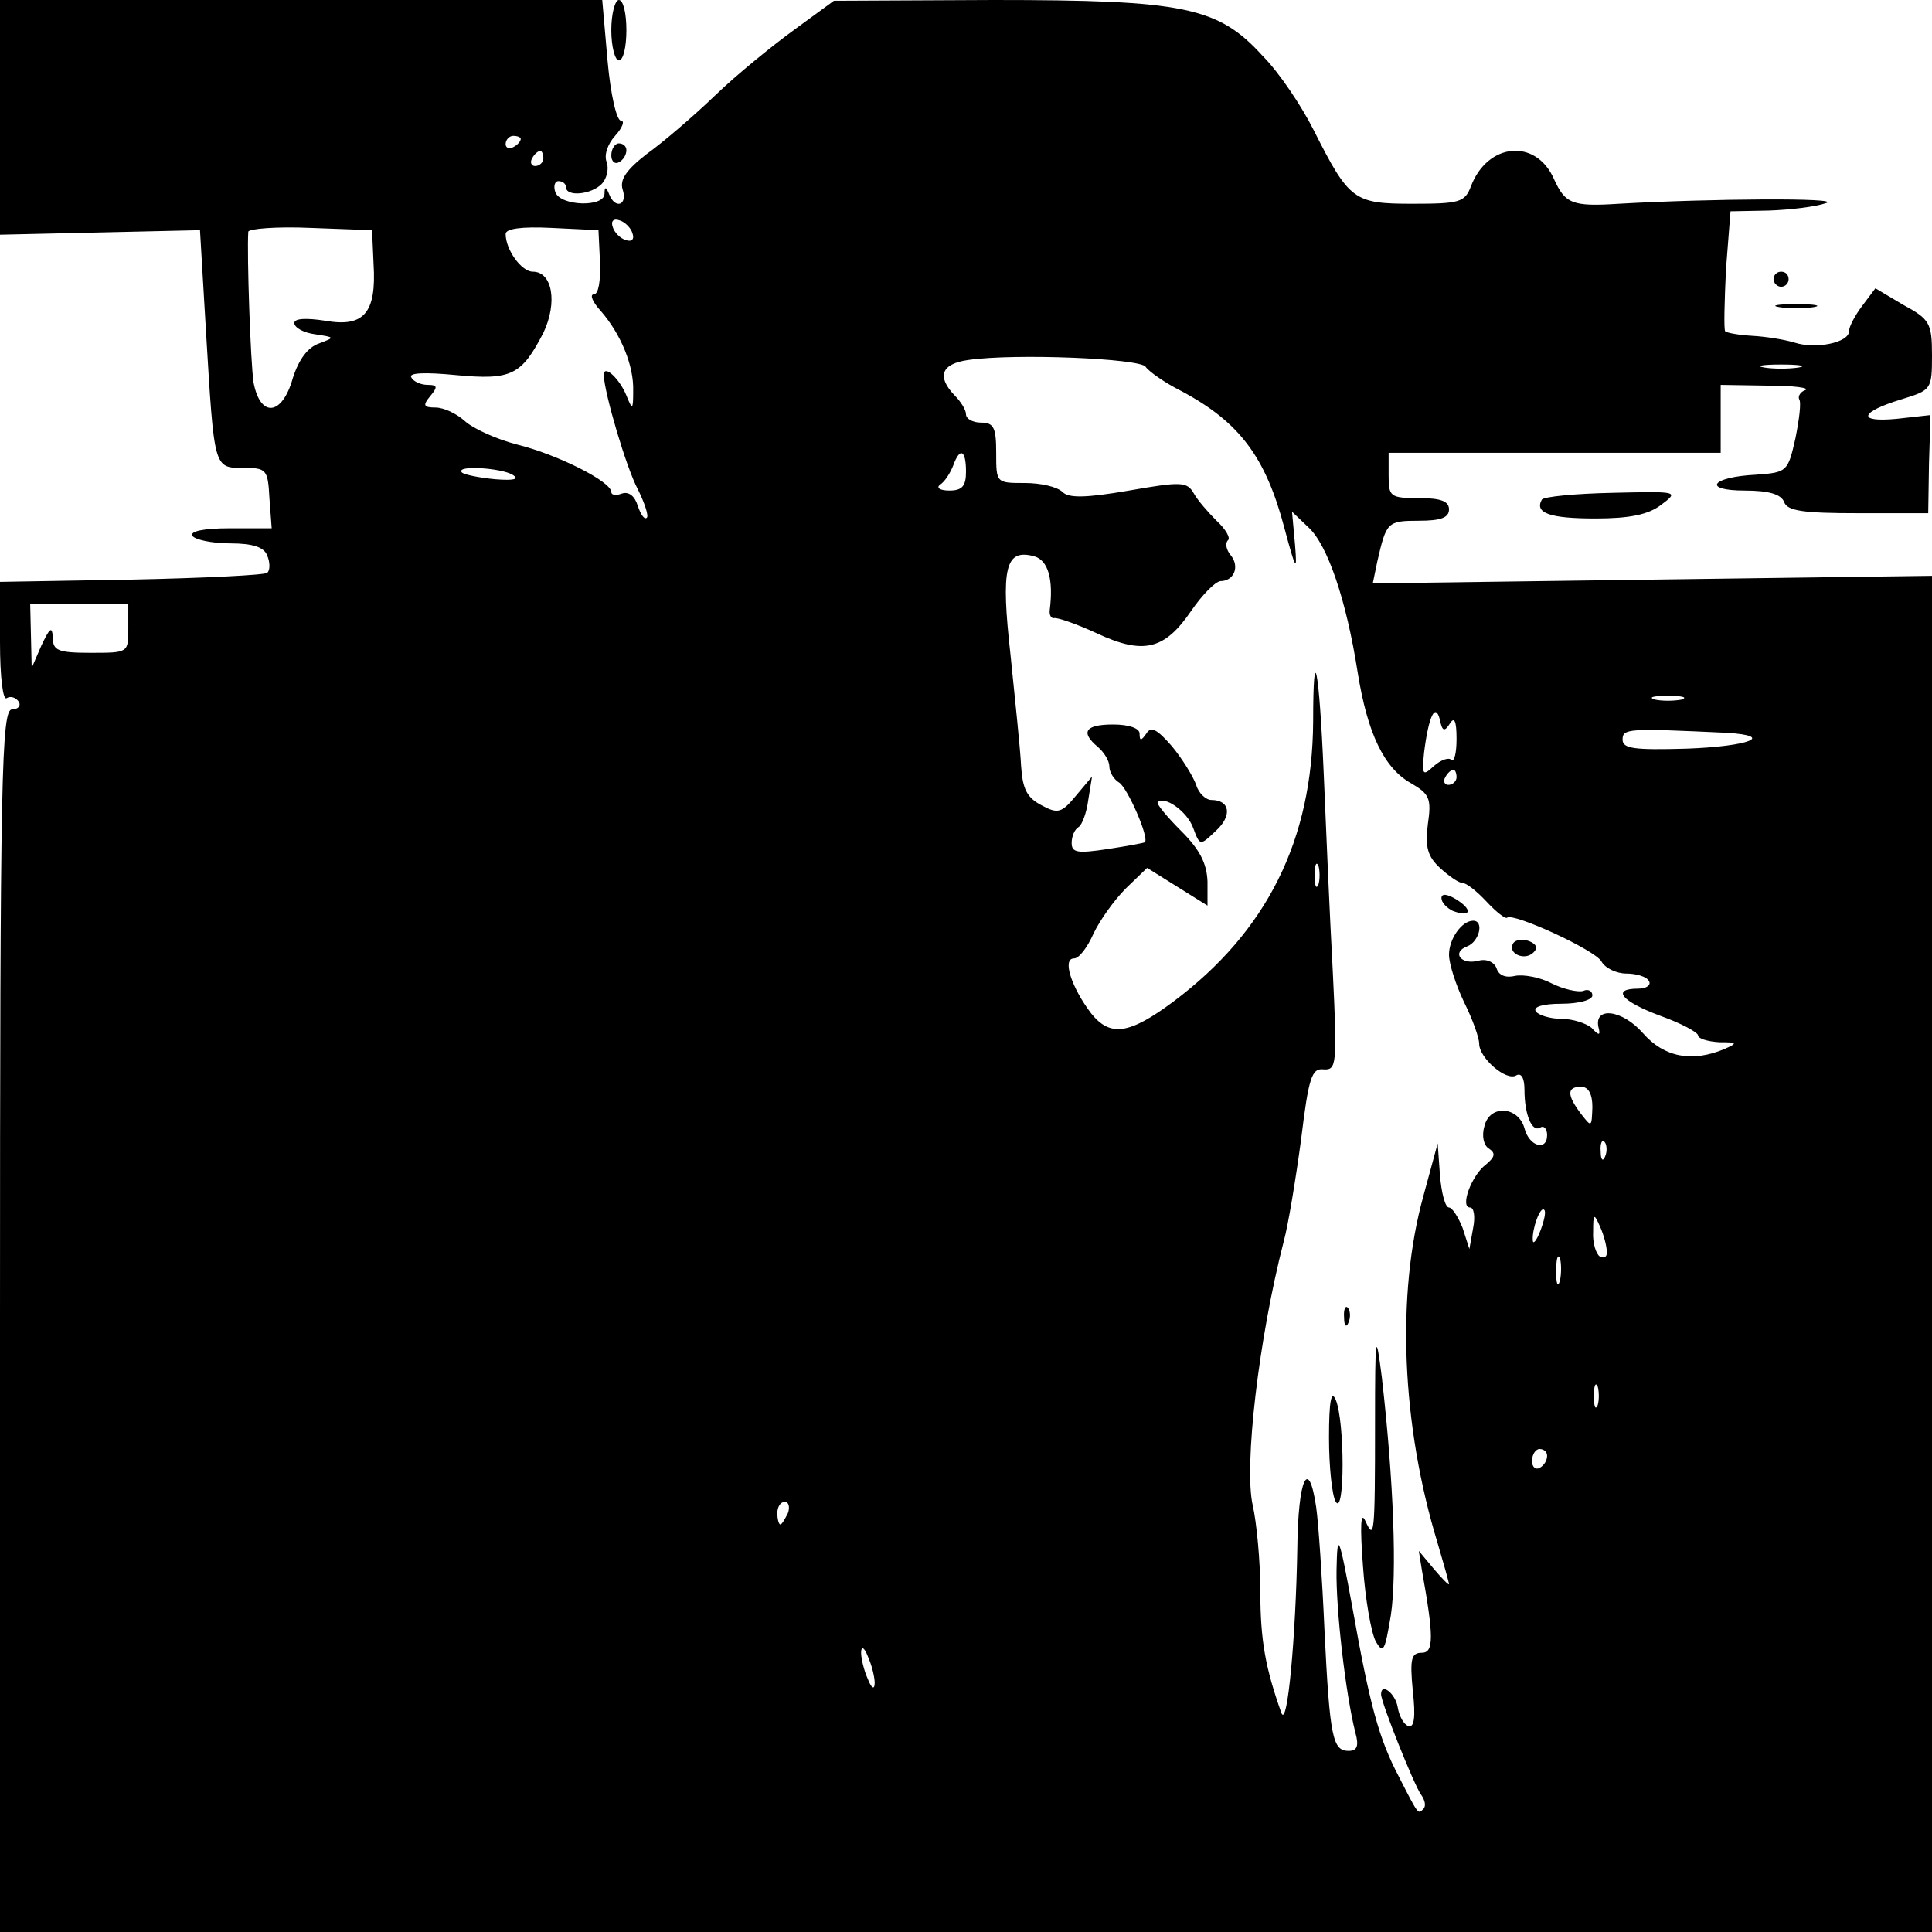
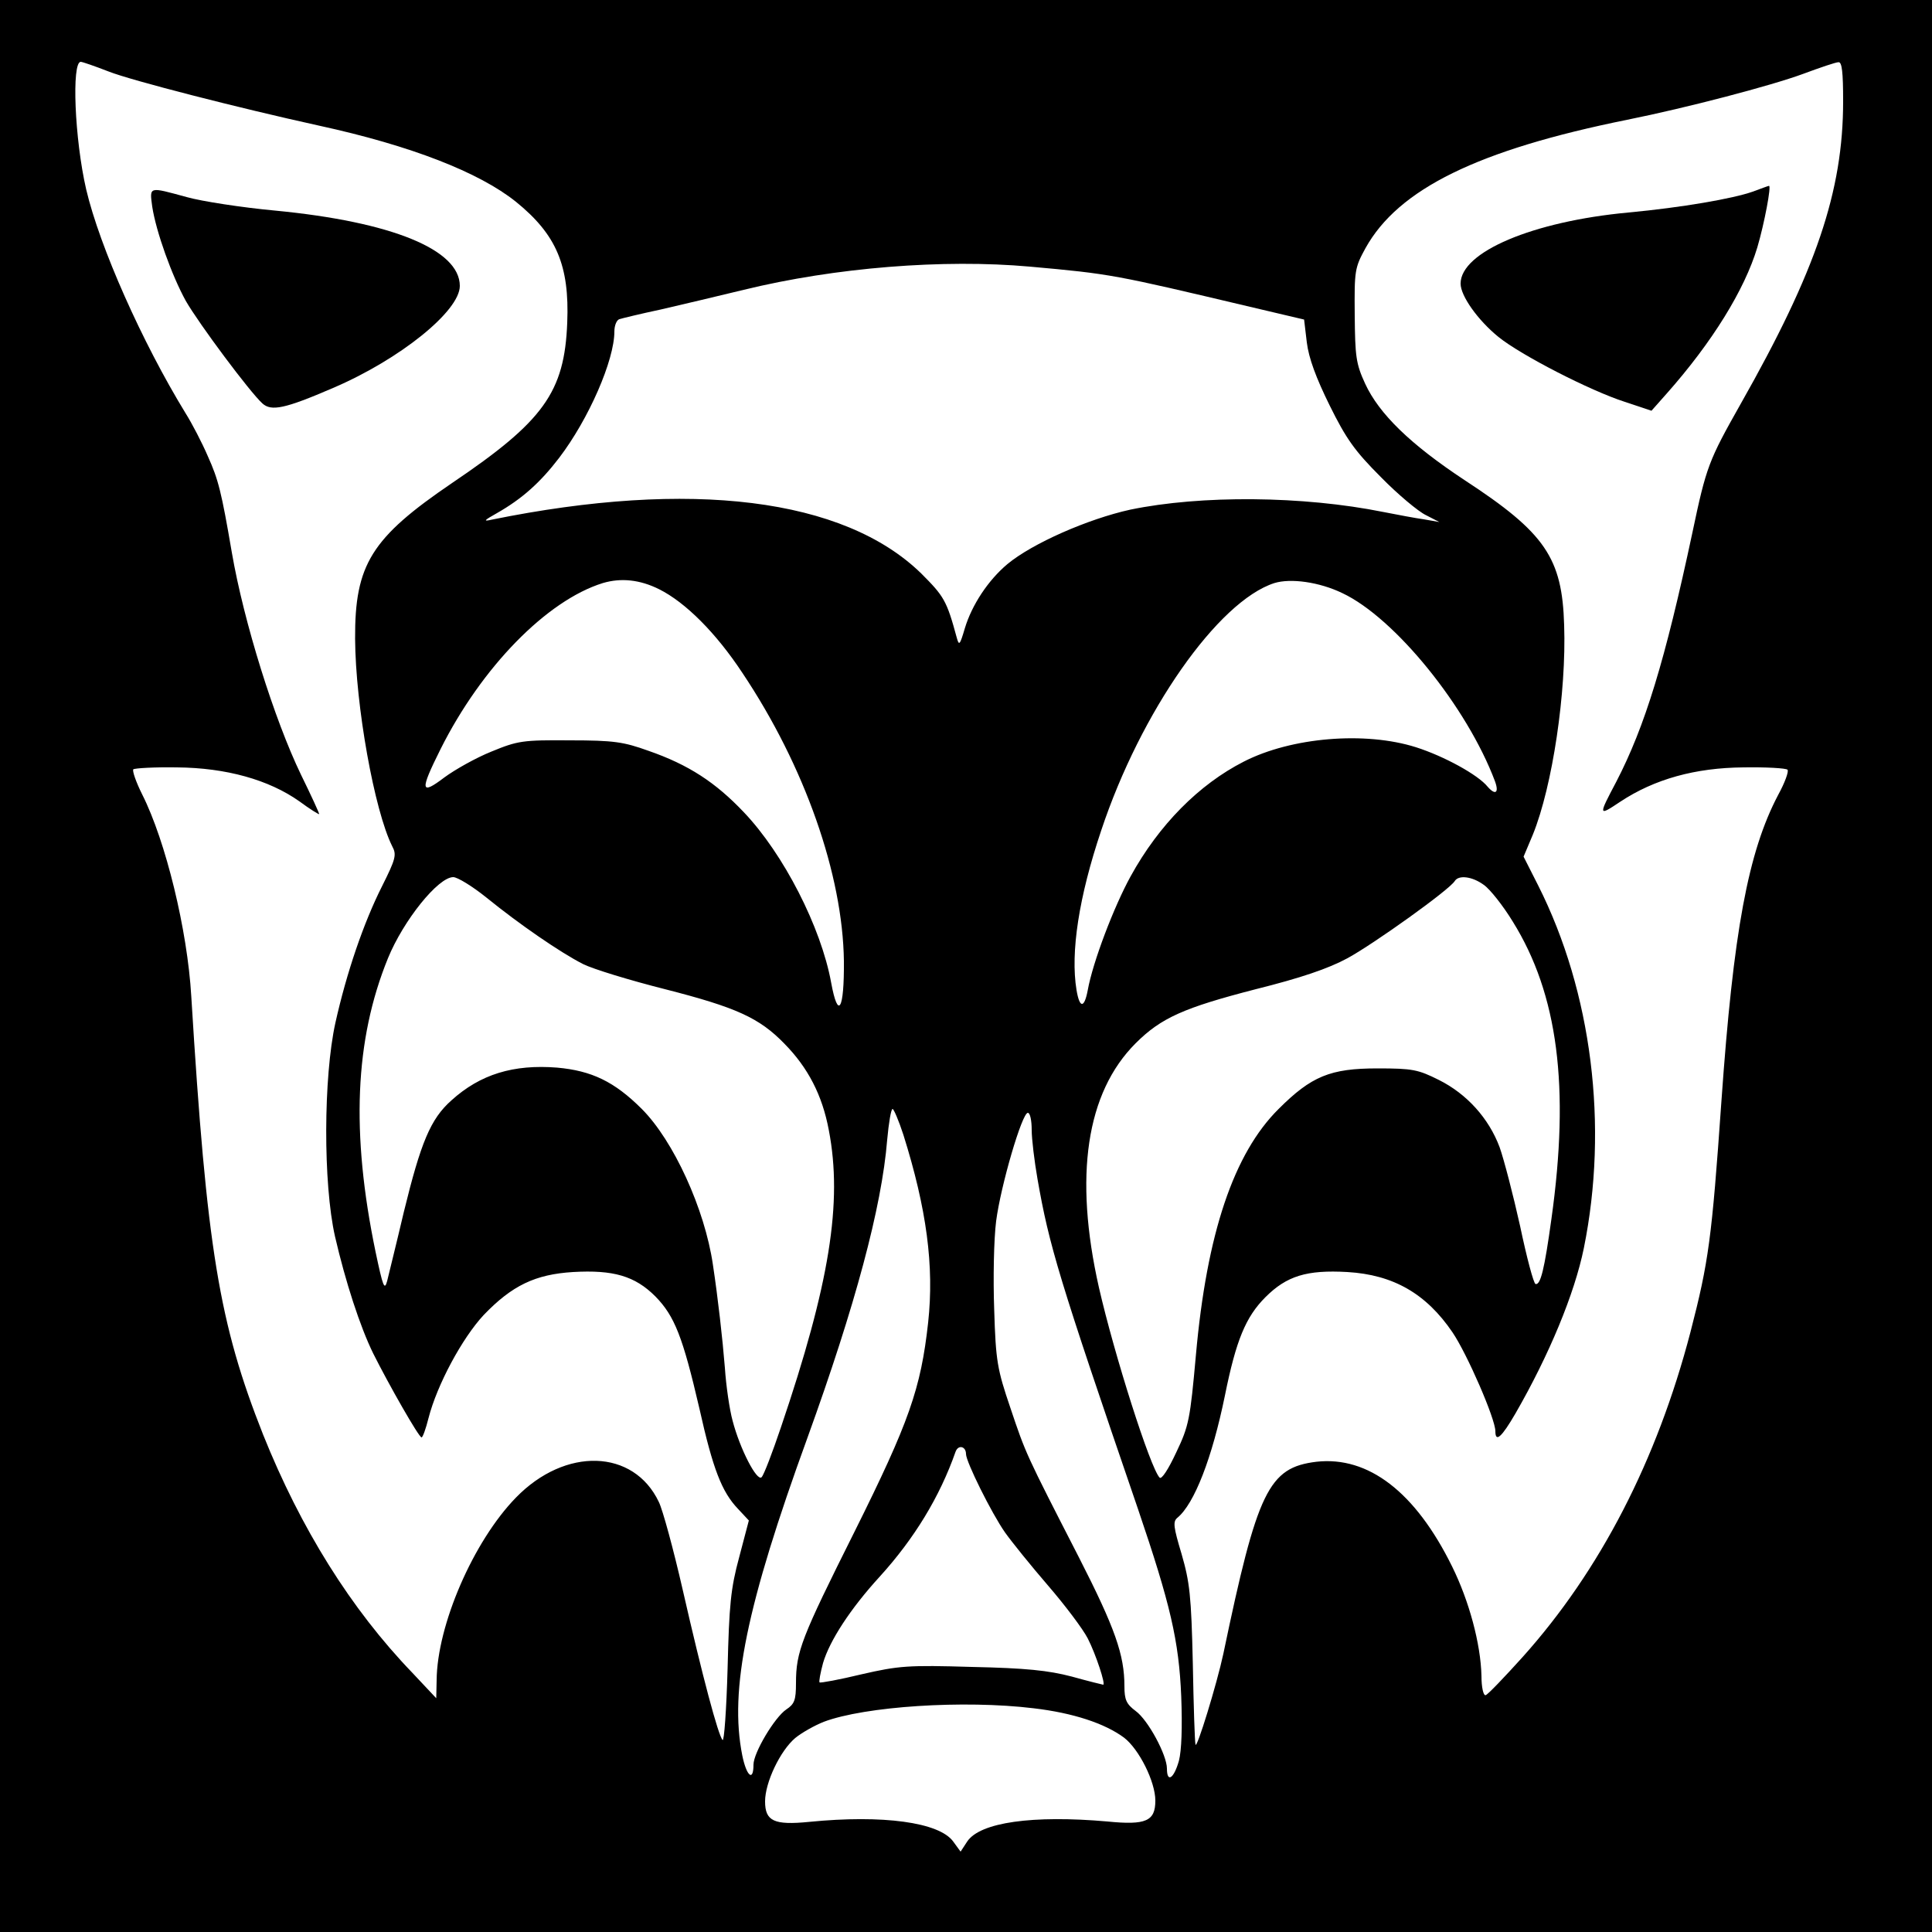
<svg xmlns="http://www.w3.org/2000/svg" version="1.0" width="16pt" height="16pt" viewBox="0 0 16 16" preserveAspectRatio="xMidYMid meet">
-   <g transform="translate(0,16) scale(0.00625,-0.00625)" fill="#000000" stroke="none">
-     <path d="M0 2404 l0 -155 133 3 132 3 8 -135 c11 -182 10 -180 50 -180 30 0 32 -2 34 -40 l3 -40 -56 0 c-34 0 -53 -4 -49 -10 3 -5 26 -10 50 -10 30 0 45 -5 49 -16 4 -9 4 -20 0 -23 -3 -3 -84 -7 -180 -9 l-174 -3 0 -80 c0 -47 4 -78 9 -74 5 3 12 1 16 -5 3 -5 -1 -10 -9 -10 -14 0 -16 -83 -16 -810 l0 -810 1280 0 1280 0 0 899 0 898 -371 -5 -370 -5 6 29 c12 52 13 54 55 54 29 0 40 4 40 15 0 11 -11 15 -40 15 -38 0 -40 2 -40 30 l0 30 220 0 220 0 0 45 0 45 63 -1 c34 0 56 -3 49 -6 -6 -2 -10 -8 -8 -12 3 -4 0 -27 -5 -52 -10 -44 -11 -45 -52 -48 -60 -3 -72 -21 -15 -21 32 0 48 -5 52 -15 4 -12 25 -15 98 -15 l93 0 1 65 2 65 -45 -5 c-53 -5 -49 9 7 26 39 12 40 13 40 58 0 43 -3 48 -38 67 l-37 22 -18 -24 c-9 -12 -17 -27 -17 -33 0 -15 -44 -24 -72 -15 -13 4 -38 8 -56 9 -18 1 -34 4 -36 6 -2 2 -1 39 1 82 l6 77 51 1 c28 1 62 5 76 10 21 7 -152 6 -275 -1 -62 -4 -71 0 -86 33 -24 54 -88 48 -110 -10 -8 -21 -15 -23 -77 -23 -78 0 -84 4 -131 97 -16 32 -46 77 -68 99 -59 65 -104 74 -357 74 l-211 -1 -52 -38 c-29 -21 -77 -60 -105 -87 -29 -28 -70 -63 -91 -78 -27 -21 -36 -34 -32 -47 7 -21 -10 -27 -18 -6 -4 10 -6 10 -6 0 -1 -18 -58 -16 -65 2 -3 8 -1 15 4 15 6 0 10 -4 10 -8 0 -13 33 -10 47 4 7 7 10 20 7 29 -4 9 1 24 11 35 10 11 13 20 8 20 -6 0 -14 35 -18 80 l-7 80 -399 0 -399 0 0 -156z m690 -28 c0 -3 -4 -8 -10 -11 -5 -3 -10 -1 -10 4 0 6 5 11 10 11 6 0 10 -2 10 -4z m30 -26 c0 -5 -5 -10 -11 -10 -5 0 -7 5 -4 10 3 6 8 10 11 10 2 0 4 -4 4 -10z m118 -99 c3 -8 -1 -12 -9 -9 -7 2 -15 10 -17 17 -3 8 1 12 9 9 7 -2 15 -10 17 -17z m-343 -41 c4 -65 -13 -84 -64 -75 -26 4 -41 3 -41 -3 0 -6 12 -13 28 -15 26 -4 26 -4 5 -12 -15 -5 -27 -21 -35 -46 -14 -50 -43 -53 -52 -6 -4 26 -9 170 -7 200 1 4 38 7 83 5 l81 -3 2 -45z m300 3 c1 -25 -2 -43 -8 -43 -6 0 -2 -10 9 -22 27 -31 44 -73 43 -106 0 -25 -1 -26 -9 -6 -9 22 -30 42 -30 27 1 -25 30 -123 45 -151 9 -18 15 -36 12 -38 -3 -3 -8 4 -12 16 -4 13 -12 19 -21 16 -8 -3 -14 -2 -14 2 0 14 -72 50 -125 63 -27 7 -58 21 -69 31 -11 10 -28 18 -39 18 -16 0 -17 3 -7 15 10 12 10 15 -3 15 -9 0 -19 4 -22 10 -4 6 18 7 59 3 74 -7 87 0 116 56 19 40 12 81 -14 81 -15 0 -36 29 -36 50 0 7 21 10 61 8 l62 -3 2 -42z m723 -139 c4 -6 25 -21 47 -32 77 -41 112 -87 137 -182 15 -56 17 -59 14 -22 l-4 44 22 -21 c25 -23 50 -96 65 -192 13 -81 35 -127 71 -147 24 -14 27 -20 22 -54 -4 -31 0 -43 16 -58 12 -11 25 -20 30 -20 5 0 19 -11 32 -25 13 -14 25 -23 27 -21 8 7 117 -43 125 -58 5 -9 20 -16 33 -16 13 0 27 -4 30 -10 3 -5 -3 -10 -14 -10 -37 0 -22 -17 29 -36 28 -10 50 -22 50 -26 0 -4 12 -8 28 -9 24 0 25 -1 7 -9 -43 -18 -80 -11 -108 21 -27 31 -65 36 -59 8 3 -11 1 -12 -9 -1 -7 6 -25 12 -40 12 -15 0 -31 5 -34 10 -4 6 10 10 34 10 23 0 41 5 41 11 0 6 -6 9 -12 6 -7 -2 -26 2 -42 10 -15 8 -37 12 -48 10 -12 -3 -22 0 -25 10 -3 8 -13 13 -24 10 -23 -6 -36 11 -15 19 16 6 23 34 8 34 -15 0 -32 -24 -32 -45 0 -12 9 -40 20 -63 11 -22 20 -47 20 -55 0 -19 36 -50 49 -42 7 4 11 -4 11 -19 0 -33 10 -57 21 -50 5 3 9 -2 9 -10 0 -22 -24 -15 -30 9 -8 29 -46 32 -53 3 -4 -13 -1 -26 6 -30 9 -6 8 -11 -4 -21 -19 -14 -35 -57 -21 -57 5 0 7 -12 4 -27 l-5 -28 -9 28 c-6 15 -14 27 -18 27 -5 0 -10 19 -12 43 l-3 42 -19 -70 c-36 -130 -29 -303 19 -460 8 -27 15 -52 15 -54 0 -2 -9 7 -20 20 l-20 24 4 -25 c16 -89 16 -110 0 -110 -14 0 -16 -8 -12 -50 4 -35 2 -50 -6 -47 -6 2 -12 13 -14 25 -3 18 -22 33 -22 17 0 -11 44 -121 53 -133 5 -7 7 -15 3 -19 -7 -7 -6 -9 -32 42 -27 51 -39 96 -62 225 -18 98 -20 101 -21 50 -1 -52 12 -165 25 -216 5 -18 2 -24 -9 -24 -21 0 -25 17 -32 160 -3 69 -8 142 -11 163 -10 68 -24 38 -25 -55 -2 -116 -13 -238 -21 -218 -21 59 -28 96 -28 161 0 41 -5 92 -10 114 -12 52 8 222 41 350 6 22 16 83 23 135 10 82 14 95 30 93 17 -1 18 6 12 130 -4 73 -9 190 -12 262 -6 141 -14 180 -14 69 -1 -157 -61 -278 -185 -371 -59 -44 -84 -47 -109 -16 -26 34 -39 73 -23 73 7 0 18 15 26 33 8 17 27 44 43 60 l28 27 40 -25 40 -25 0 32 c-1 24 -10 42 -35 67 -19 19 -33 36 -31 38 9 9 39 -12 47 -34 9 -24 9 -24 30 -4 22 20 19 41 -6 41 -7 0 -17 9 -20 20 -4 11 -18 34 -32 51 -20 23 -28 27 -34 17 -7 -10 -9 -10 -9 0 0 7 -14 12 -35 12 -37 0 -44 -10 -20 -30 8 -7 15 -18 15 -26 0 -7 6 -17 13 -21 11 -7 40 -73 34 -79 -1 -1 -23 -5 -49 -9 -40 -6 -48 -5 -48 8 0 9 4 18 9 21 5 3 11 20 13 36 l5 31 -21 -25 c-19 -23 -24 -25 -46 -13 -19 10 -25 21 -27 52 -1 22 -8 88 -14 147 -13 116 -7 141 31 131 19 -5 26 -31 21 -71 -1 -7 2 -12 6 -11 4 1 30 -8 56 -20 62 -29 90 -22 125 29 15 22 32 39 39 40 18 0 26 19 14 34 -6 7 -8 16 -4 20 4 3 -3 15 -15 26 -11 11 -25 27 -30 36 -9 16 -17 16 -86 4 -58 -10 -80 -10 -88 -2 -7 7 -29 12 -50 12 -38 0 -38 0 -38 40 0 33 -3 40 -20 40 -11 0 -20 5 -20 11 0 6 -7 17 -15 25 -24 25 -18 42 18 47 62 9 228 2 235 -9z m865 -1 c-13 -2 -33 -2 -45 0 -13 2 -3 4 22 4 25 0 35 -2 23 -4z m-1103 -138 c0 -19 -5 -25 -22 -25 -13 0 -18 4 -12 8 6 4 13 15 17 25 9 25 17 21 17 -8z m-601 -4 c10 -6 2 -8 -23 -6 -21 2 -41 6 -44 9 -9 10 52 6 67 -3z m-509 -204 c0 -32 0 -32 -50 -32 -43 0 -50 3 -50 20 -1 16 -4 13 -15 -10 l-13 -30 -1 43 -1 42 65 0 65 0 0 -33z m2058 -94 c-10 -2 -26 -2 -35 0 -10 3 -2 5 17 5 19 0 27 -2 18 -5z m-307 -32 c6 10 9 4 9 -20 0 -19 -3 -31 -7 -28 -3 4 -14 0 -23 -8 -15 -14 -16 -12 -13 18 6 48 15 67 21 43 3 -15 6 -16 13 -5z m367 -12 c65 -4 30 -18 -53 -21 -70 -2 -85 0 -85 12 0 15 8 15 138 9z m-358 -59 c0 -5 -5 -10 -11 -10 -5 0 -7 5 -4 10 3 6 8 10 11 10 2 0 4 -4 4 -10z m-183 -142 c-3 -7 -5 -2 -5 12 0 14 2 19 5 13 2 -7 2 -19 0 -25z m363 -295 c-1 -27 -1 -27 -15 -9 -19 25 -19 36 0 36 10 0 15 -10 15 -27z m17 -65 c-3 -8 -6 -5 -6 6 -1 11 2 17 5 13 3 -3 4 -12 1 -19z m-86 -99 c-5 -13 -10 -19 -10 -12 -1 15 10 45 15 40 3 -2 0 -15 -5 -28z m88 -27 c1 -7 -3 -10 -9 -7 -5 3 -10 18 -9 33 0 24 1 25 9 7 5 -11 9 -26 9 -33z m-62 -39 c-3 -10 -5 -4 -5 12 0 17 2 24 5 18 2 -7 2 -21 0 -30z m50 -165 c-3 -7 -5 -2 -5 12 0 14 2 19 5 13 2 -7 2 -19 0 -25z m-67 -67 c0 -6 -4 -13 -10 -16 -5 -3 -10 1 -10 9 0 9 5 16 10 16 6 0 10 -4 10 -9z m-1006 -76 c-4 -8 -8 -15 -10 -15 -2 0 -4 7 -4 15 0 8 4 15 10 15 5 0 7 -7 4 -15z m115 -225 c0 -9 -4 -8 -9 5 -5 11 -9 27 -9 35 0 9 4 8 9 -5 5 -11 9 -27 9 -35z" />
-     <path d="M1910 1370 c0 -6 7 -13 15 -17 24 -9 27 1 5 15 -13 8 -20 8 -20 2z" />
-     <path d="M2005 1310 c-8 -13 15 -24 27 -12 6 6 4 11 -6 15 -8 3 -18 2 -21 -3z" />
-     <path d="M1781 814 c0 -11 3 -14 6 -6 3 7 2 16 -1 19 -3 4 -6 -2 -5 -13z" />
-     <path d="M1822 675 c0 -152 -1 -156 -13 -130 -6 13 -7 -7 -3 -60 3 -44 11 -89 17 -100 10 -17 12 -13 20 35 8 54 4 175 -12 315 -8 63 -9 58 -9 -60z" />
-     <path d="M1761 655 c0 -38 4 -77 9 -85 12 -19 12 106 0 135 -6 14 -9 -2 -9 -50z" />
-     <path d="M810 2520 c0 -22 5 -40 10 -40 6 0 10 18 10 40 0 22 -4 40 -10 40 -5 0 -10 -18 -10 -40z" />
-     <path d="M810 2354 c0 -8 5 -12 10 -9 6 3 10 10 10 16 0 5 -4 9 -10 9 -5 0 -10 -7 -10 -16z" />
-     <path d="M2350 2190 c0 -5 5 -10 10 -10 6 0 10 5 10 10 0 6 -4 10 -10 10 -5 0 -10 -4 -10 -10z" />
-     <path d="M2358 2153 c12 -2 32 -2 45 0 12 2 2 4 -23 4 -25 0 -35 -2 -22 -4z" />
-     <path d="M2043 1898 c-10 -18 11 -25 71 -25 45 0 70 5 87 18 24 18 23 18 -64 16 -49 -1 -91 -5 -94 -9z" />
+   <g transform="translate(0,16) scale(0.0032,-0.0032)" fill="#000000" stroke="none">
+     <path d="M0 2500 l0 -2500 2500 0 2500 0 0 2500 0 2500 -2500 0 -2500 0 0 -2500z m281 2315 c58 -23 335 -94 544 -140 239 -52 415 -121 510 -197 105 -85 139 -165 133 -313 -7 -180 -61 -255 -298 -415 -209 -142 -252 -211 -251 -403 1 -173 50 -445 96 -537 12 -22 9 -33 -26 -103 -48 -95 -92 -224 -121 -354 -31 -140 -32 -416 -1 -553 27 -117 65 -234 99 -303 40 -80 118 -217 125 -217 3 0 11 22 18 50 22 86 87 207 143 267 73 76 133 105 231 111 104 6 160 -10 213 -63 50 -51 71 -105 114 -290 35 -157 58 -216 100 -260 l28 -30 -25 -95 c-22 -81 -26 -124 -30 -288 -3 -107 -9 -190 -13 -185 -11 11 -52 164 -103 388 -24 105 -52 208 -62 228 -65 137 -242 143 -370 11 -110 -113 -204 -330 -205 -473 l-1 -46 -62 66 c-159 165 -289 374 -386 616 -114 288 -146 481 -186 1135 -10 171 -66 401 -127 522 -16 32 -26 61 -23 65 4 3 55 6 113 5 127 -1 238 -32 317 -88 27 -20 50 -34 51 -33 1 1 -20 47 -47 102 -69 143 -148 395 -179 575 -27 158 -35 189 -62 249 -15 35 -41 85 -58 112 -112 183 -222 430 -257 579 -30 130 -38 330 -14 330 4 0 36 -11 72 -25z m4489 -77 c0 -233 -70 -439 -265 -783 -83 -147 -89 -162 -125 -333 -71 -333 -123 -502 -197 -645 -47 -89 -47 -90 10 -52 89 59 195 88 319 89 58 1 110 -2 114 -6 4 -4 -7 -34 -24 -65 -78 -148 -116 -353 -147 -793 -25 -357 -33 -415 -80 -597 -87 -333 -234 -618 -435 -842 -47 -52 -89 -96 -95 -98 -6 -2 -11 20 -11 50 -2 83 -32 194 -76 283 -95 193 -217 286 -351 271 -124 -15 -153 -75 -241 -497 -17 -79 -69 -248 -72 -235 -2 6 -5 100 -7 210 -4 176 -8 210 -29 283 -21 70 -23 84 -11 94 44 36 90 155 123 316 29 144 54 204 105 255 55 55 107 71 212 65 119 -7 204 -56 272 -156 38 -56 111 -224 111 -256 0 -30 16 -16 52 46 87 151 153 310 177 428 64 316 21 662 -118 938 l-38 75 24 57 c51 126 87 369 81 542 -5 174 -49 239 -257 375 -141 93 -222 172 -258 250 -24 52 -26 71 -27 178 -1 115 0 122 28 173 85 153 291 254 677 332 154 31 372 88 456 119 43 16 84 30 91 30 9 1 12 -26 12 -101z m-2105 -428 c212 -19 219 -21 570 -104 l140 -33 7 -59 c5 -41 24 -92 59 -163 43 -87 65 -118 133 -186 44 -45 97 -89 116 -98 l35 -18 -40 7 c-22 3 -69 12 -105 19 -208 42 -472 44 -655 6 -109 -24 -253 -87 -318 -141 -50 -42 -92 -106 -110 -166 -13 -44 -15 -46 -21 -24 -26 96 -33 107 -92 166 -200 195 -596 244 -1112 139 -22 -5 -20 -2 14 17 65 37 112 79 161 143 77 101 143 253 143 327 0 16 6 30 13 32 6 2 55 14 107 25 52 12 149 35 215 51 237 58 517 80 740 60z m-959 -835 c68 -34 147 -113 215 -216 162 -242 260 -523 263 -746 1 -127 -15 -154 -33 -56 -26 143 -123 333 -226 441 -73 77 -143 123 -247 159 -64 23 -89 27 -203 27 -122 1 -135 -1 -203 -29 -40 -16 -95 -47 -122 -67 -62 -47 -64 -35 -10 73 106 212 275 385 420 430 47 14 96 9 146 -16z m1768 -10 c136 -64 323 -295 395 -487 11 -30 1 -37 -19 -14 -25 31 -113 79 -185 102 -132 42 -323 26 -446 -37 -116 -59 -220 -164 -293 -297 -43 -78 -98 -222 -111 -295 -9 -47 -21 -47 -29 1 -16 97 6 241 64 413 102 307 302 593 448 640 42 13 116 3 176 -26z m-2215 -788 c85 -69 191 -142 250 -172 26 -13 121 -42 212 -65 184 -47 244 -74 309 -141 61 -62 98 -133 115 -224 36 -187 2 -398 -124 -769 -22 -65 -44 -123 -50 -129 -12 -12 -56 73 -75 146 -8 29 -17 91 -20 137 -6 75 -18 181 -31 267 -21 144 -102 321 -184 403 -71 71 -130 99 -219 107 -113 9 -199 -17 -274 -85 -54 -48 -79 -109 -123 -289 -19 -81 -39 -161 -43 -178 -7 -26 -11 -15 -30 75 -64 308 -54 549 32 760 40 98 130 210 169 210 11 0 50 -24 86 -53z m2581 33 c16 -11 50 -54 75 -95 117 -188 148 -428 100 -770 -18 -130 -28 -171 -41 -168 -5 1 -23 69 -40 150 -18 81 -42 173 -53 204 -28 75 -85 138 -157 174 -54 27 -68 30 -159 30 -122 0 -171 -20 -256 -105 -116 -115 -186 -322 -214 -637 -15 -166 -18 -183 -51 -252 -20 -43 -38 -71 -43 -65 -24 25 -117 317 -157 492 -65 288 -33 504 95 632 66 66 125 92 311 140 116 29 187 53 237 80 68 37 264 177 278 200 10 16 45 12 75 -10z m-1502 -647 c60 -191 80 -339 64 -486 -19 -171 -49 -257 -191 -542 -137 -274 -151 -309 -151 -391 0 -44 -4 -54 -25 -68 -30 -20 -85 -112 -85 -143 0 -45 -18 -30 -29 24 -34 170 11 389 169 823 123 340 192 596 206 770 4 44 10 80 14 80 3 0 16 -30 28 -67z m332 13 c0 -24 7 -81 15 -127 30 -172 55 -256 260 -854 84 -247 106 -341 112 -485 3 -80 1 -140 -6 -167 -13 -46 -31 -58 -31 -20 0 35 -49 126 -81 149 -24 18 -29 29 -29 64 0 81 -24 150 -118 334 -138 269 -137 267 -177 386 -34 100 -38 121 -42 254 -3 80 -1 183 5 230 12 92 67 280 82 280 6 0 10 -20 10 -44z m-170 -839 c0 -20 66 -153 101 -203 17 -24 67 -86 111 -137 44 -51 90 -112 103 -137 21 -41 47 -120 40 -120 -1 0 -38 9 -81 21 -61 16 -119 22 -259 25 -165 5 -189 3 -285 -19 -58 -14 -107 -23 -109 -21 -2 2 2 24 9 50 17 58 71 141 147 224 89 98 155 206 196 323 7 19 27 14 27 -6z m175 -658 c102 -12 184 -39 234 -76 39 -30 81 -114 81 -163 0 -53 -24 -64 -124 -54 -193 17 -330 -2 -363 -52 l-17 -26 -19 26 c-36 50 -182 70 -373 51 -91 -9 -114 2 -114 53 0 49 39 131 78 164 17 14 51 33 74 42 106 40 362 57 543 35z" />
+     <path d="M394 4465 c10 -65 51 -179 87 -244 34 -59 165 -235 198 -265 23 -21 58 -14 183 40 173 74 328 199 328 264 0 94 -176 166 -478 195 -86 8 -190 24 -229 35 -99 27 -96 28 -89 -25z" />
+     <path d="M4536 4504 c-51 -18 -183 -41 -322 -54 -247 -23 -434 -102 -434 -184 0 -32 45 -95 98 -138 58 -47 237 -139 327 -168 l69 -23 39 44 c118 133 202 269 235 379 18 61 37 161 30 159 -2 0 -20 -7 -42 -15z" />
  </g>
</svg>
